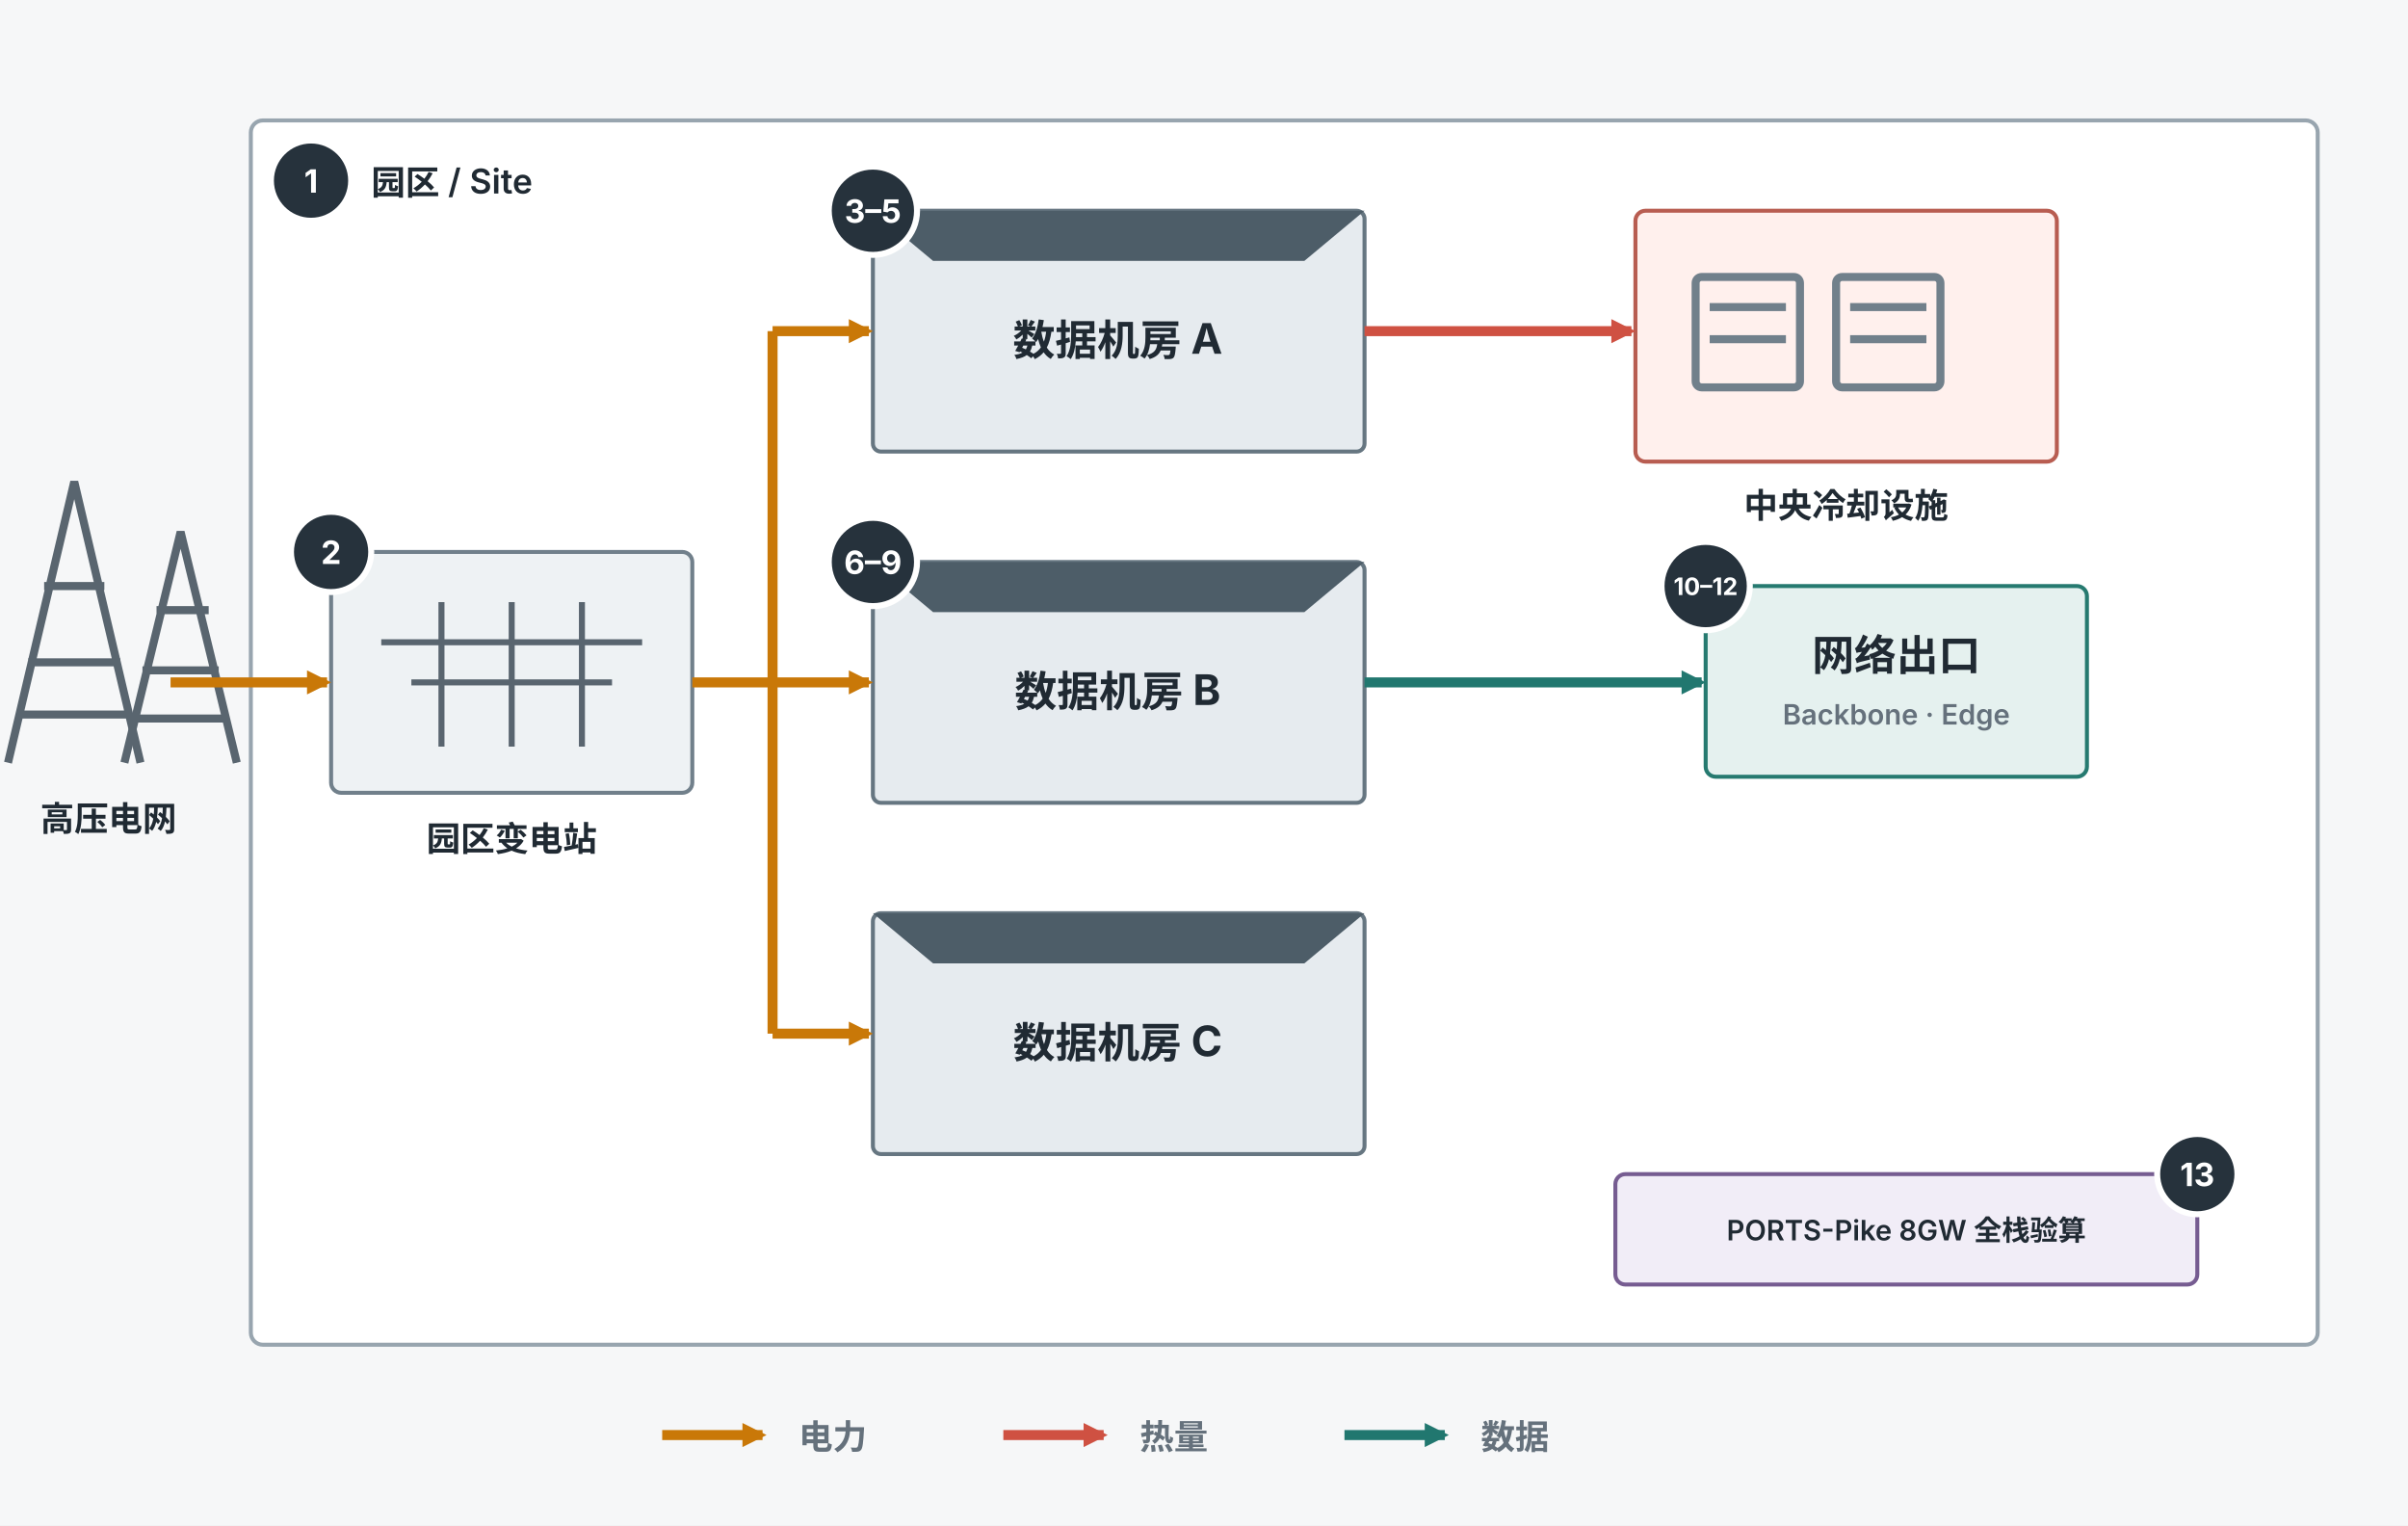
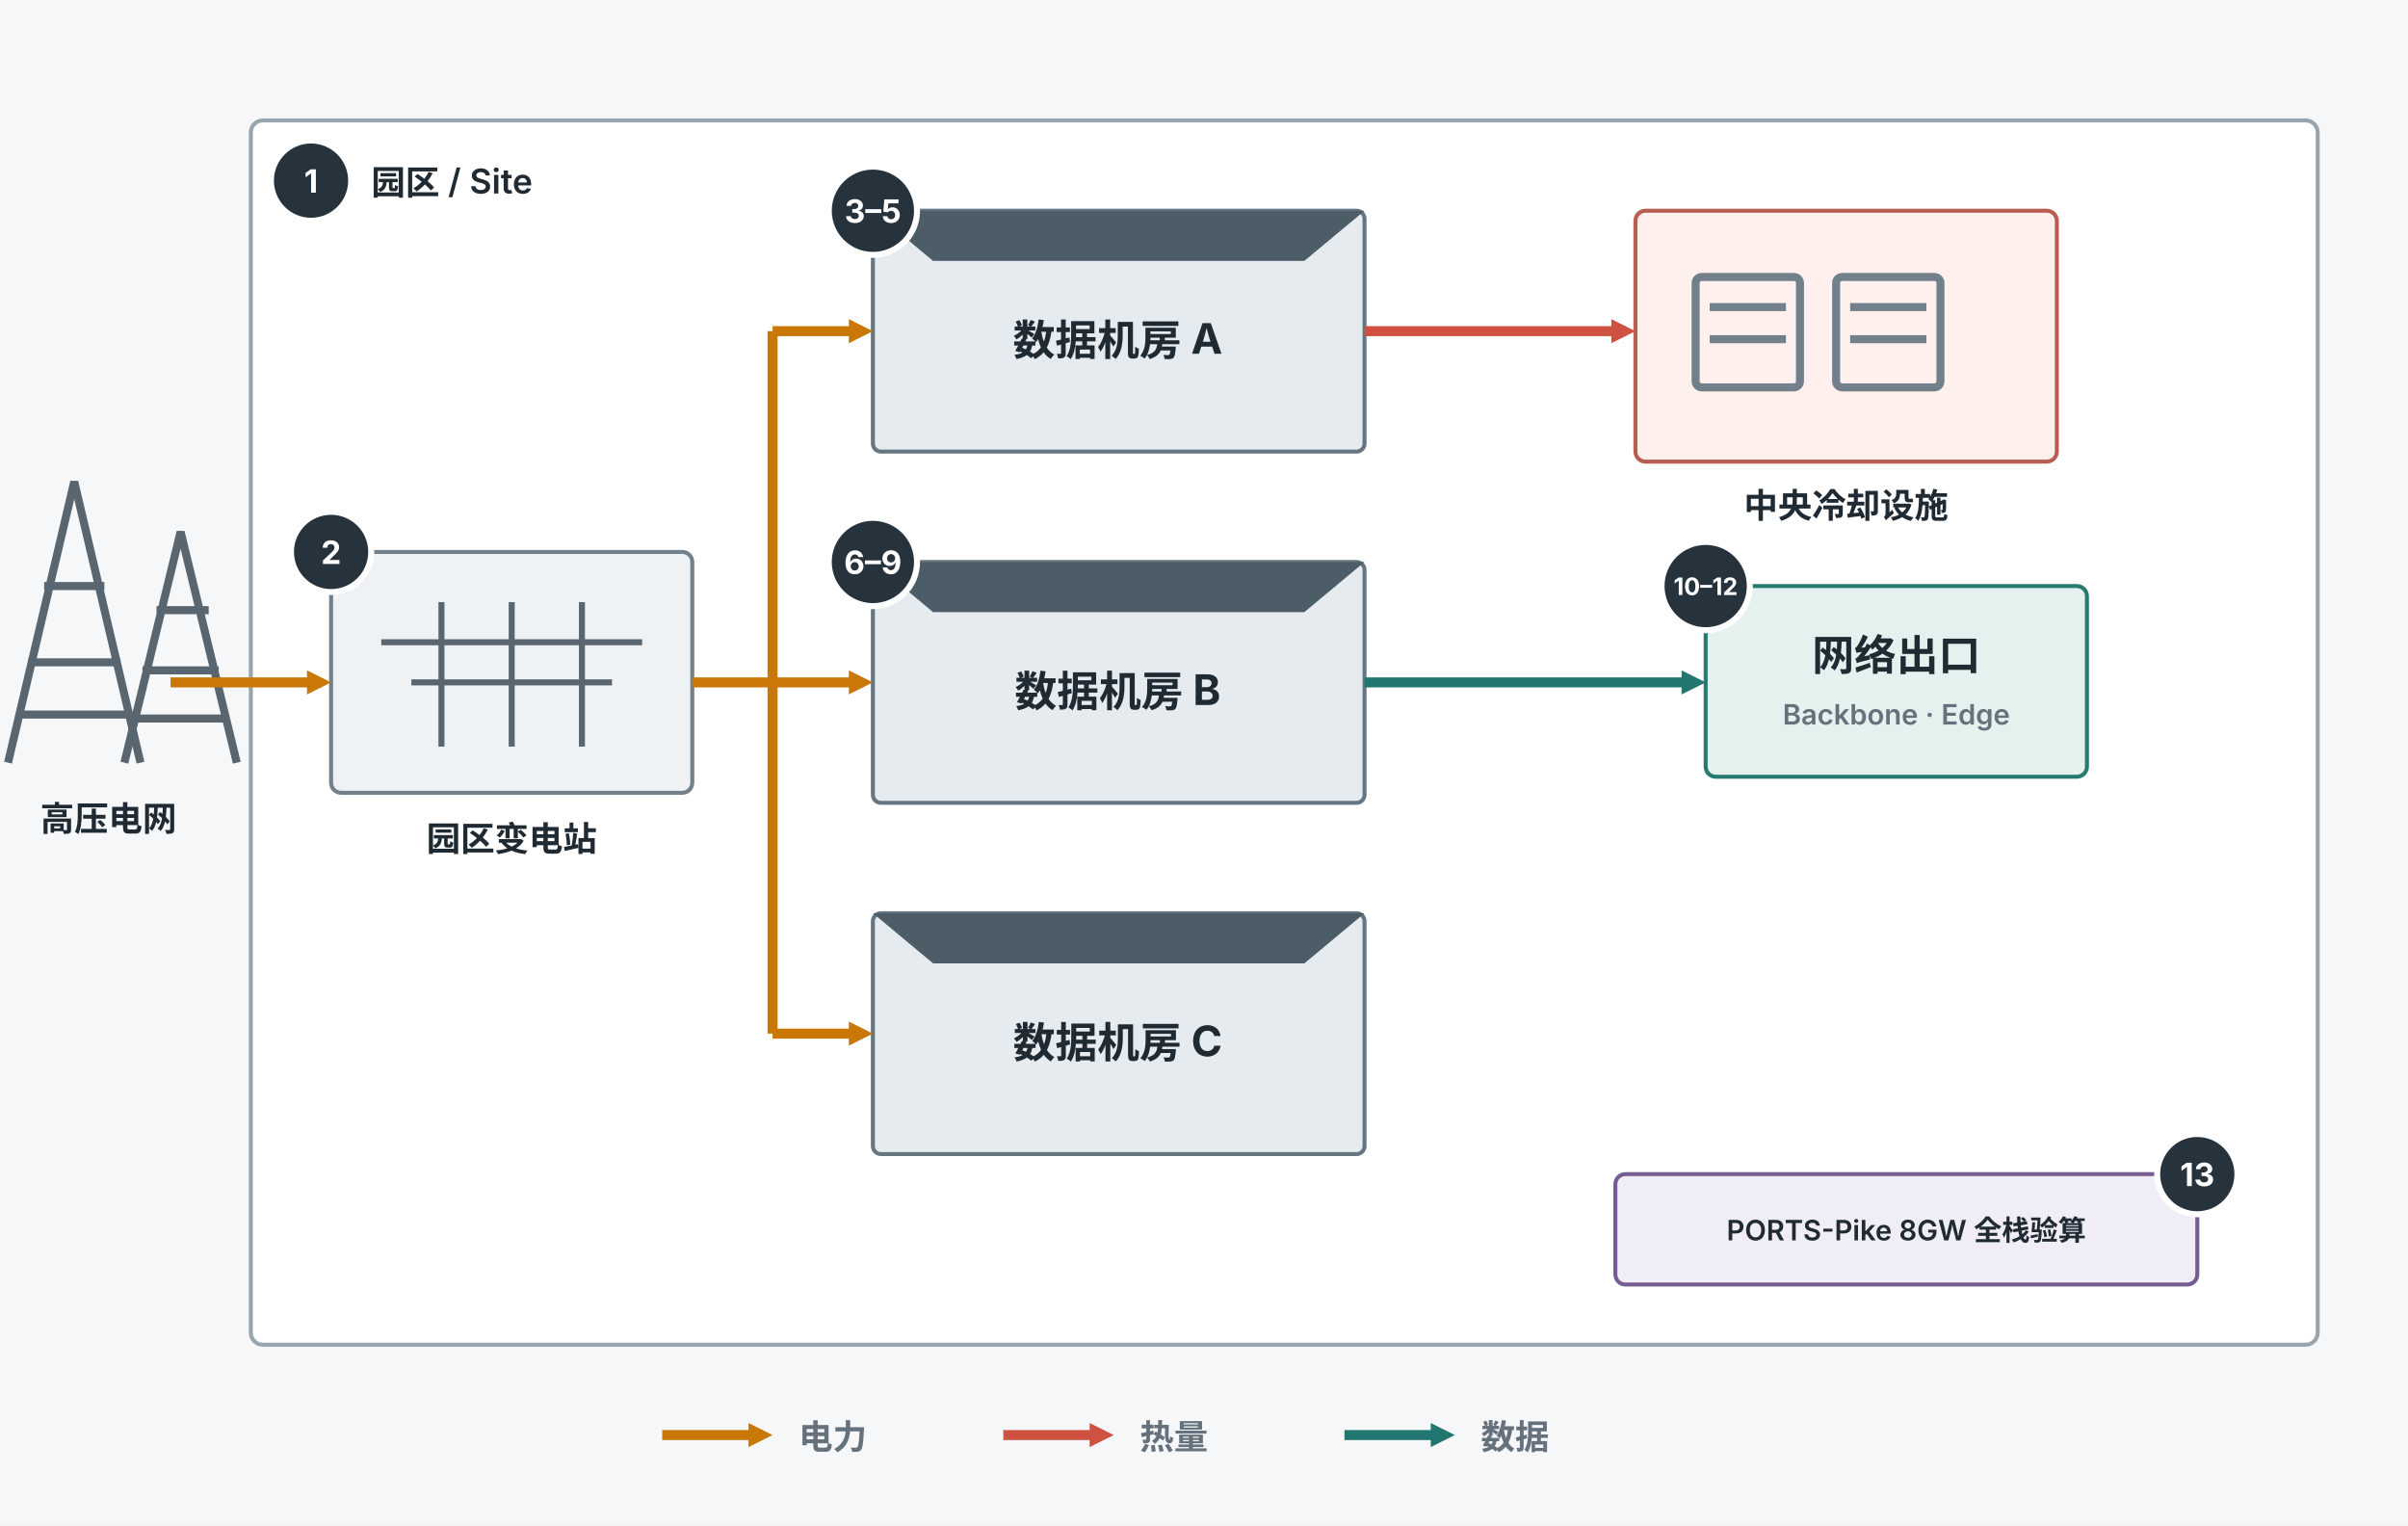
<svg xmlns="http://www.w3.org/2000/svg" width="1200" height="760" viewBox="0 0 1200 760" role="img" aria-labelledby="title desc">
  <defs>
-     <marker id="power-arrow" markerWidth="12" markerHeight="12" refX="10" refY="6" orient="auto" markerUnits="userSpaceOnUse">
+     <marker id="power-arrow" markerWidth="12" markerHeight="12" refX="7" refY="6" orient="auto" markerUnits="userSpaceOnUse">
      <path d="M0 0L12 6L0 12Z" fill="#c97808" />
    </marker>
-     <marker id="heat-arrow" markerWidth="12" markerHeight="12" refX="10" refY="6" orient="auto" markerUnits="userSpaceOnUse">
+     <marker id="heat-arrow" markerWidth="12" markerHeight="12" refX="7" refY="6" orient="auto" markerUnits="userSpaceOnUse">
      <path d="M0 0L12 6L0 12Z" fill="#cf5142" />
    </marker>
-     <marker id="data-arrow" markerWidth="12" markerHeight="12" refX="10" refY="6" orient="auto" markerUnits="userSpaceOnUse">
+     <marker id="data-arrow" markerWidth="12" markerHeight="12" refX="7" refY="6" orient="auto" markerUnits="userSpaceOnUse">
      <path d="M0 0L12 6L0 12Z" fill="#21776f" />
    </marker>
    <style>
      .bg{fill:#f6f7f8}.campus{fill:#fff;stroke:#98a5af;stroke-width:2}.building{fill:#e6ebef;stroke:#667681;stroke-width:2}.roof{fill:#4d5d68}.utility{fill:#eef2f4;stroke:#71808b;stroke-width:2}.cooling{fill:#fff0ed;stroke:#b85d51;stroke-width:2}.network{fill:#e5f1ef;stroke:#267a70;stroke-width:2}.case{fill:#f1edf7;stroke:#765c91;stroke-width:2}
      .ink{fill:#202a33}.muted{fill:#65717c}.label{font-family:-apple-system,BlinkMacSystemFont,"Segoe UI",sans-serif;font-size:21px;font-weight:700}.minor{font-family:-apple-system,BlinkMacSystemFont,"Segoe UI",sans-serif;font-size:17px;font-weight:600}.tiny{font-family:-apple-system,BlinkMacSystemFont,"Segoe UI",sans-serif;font-size:14px;font-weight:600}.center{text-anchor:middle}
      .power{fill:none;stroke:#c97808;stroke-width:5;stroke-linecap:butt;stroke-linejoin:round}.heat{fill:none;stroke:#cf5142;stroke-width:5;stroke-linecap:butt;stroke-linejoin:round}.data{fill:none;stroke:#21776f;stroke-width:5;stroke-linecap:butt;stroke-linejoin:round}.marker{fill:#26323c;stroke:#fff;stroke-width:3}.num{fill:#fff;font-family:-apple-system,BlinkMacSystemFont,"Segoe UI",sans-serif;font-size:16px;font-weight:700;text-anchor:middle;dominant-baseline:middle}.num-wide{font-size:12px}
    </style>
  </defs>
  <rect class="bg" width="1200" height="760" />
  <rect class="campus" x="125" y="60" width="1030" height="610" rx="6" />
  <circle class="marker" cx="155" cy="90" r="20" />
  <text class="num" x="155" y="90">1</text>
  <text class="minor ink" x="185" y="97">园区 / Site</text>
  <g transform="translate(-20 0)" stroke="#59656f" stroke-width="4" fill="none">
    <path d="M24 380L57 240L90 380M34 330H80M29 356H85M42 292H72" />
    <path d="M82 380L110 265L138 380M91 334H129M87 358H133M98 304H124" />
  </g>
  <text class="minor ink center" x="54" y="414">高压电网</text>
  <rect class="utility" x="165" y="275" width="180" height="120" rx="5" />
  <circle class="marker" cx="165" cy="275" r="20" />
  <text class="num" x="165" y="275">2</text>
  <g stroke="#59656f" stroke-width="3" fill="none">
    <path d="M190 320H320M205 340H305M220 300V372M255 300V372M290 300V372" />
  </g>
  <text class="minor ink center" x="255" y="424">园区变电站</text>
  <g>
    <rect class="building" x="435" y="105" width="245" height="120" rx="4" />
    <path class="roof" d="M435 105H680L650 130H465Z" />
    <text class="label ink center" x="557" y="177">数据机房 A</text>
    <circle class="marker" cx="435" cy="105" r="22" />
    <text class="num" x="435" y="105">3–5</text>
  </g>
  <g>
    <rect class="building" x="435" y="280" width="245" height="120" rx="4" />
    <path class="roof" d="M435 280H680L650 305H465Z" />
    <text class="label ink center" x="557" y="352">数据机房 B</text>
    <circle class="marker" cx="435" cy="280" r="22" />
    <text class="num" x="435" y="280">6–9</text>
  </g>
  <g>
    <rect class="building" x="435" y="455" width="245" height="120" rx="4" />
    <path class="roof" d="M435 455H680L650 480H465Z" />
    <text class="label ink center" x="557" y="527">数据机房 C</text>
  </g>
  <rect class="cooling" x="815" y="105" width="210" height="125" rx="5" />
  <g stroke="#71808b" stroke-width="4" fill="none">
    <rect x="845" y="138" width="52" height="55" rx="3" />
    <rect x="915" y="138" width="52" height="55" rx="3" />
    <path d="M852 153H890M852 169H890M922 153H960M922 169H960" />
  </g>
  <text class="minor ink center" x="920" y="258">中央冷却设施</text>
  <rect class="network" x="850" y="292" width="190" height="95" rx="5" />
  <text class="label ink center" x="945" y="334">网络出口</text>
  <text class="tiny muted center" x="945" y="361">Backbone · Edge</text>
  <circle class="marker" cx="850" cy="292" r="22" />
  <text class="num num-wide" x="850" y="292">10–12</text>
  <rect class="case" x="805" y="585" width="290" height="55" rx="5" />
  <text class="tiny ink center" x="950" y="618">PORTS-Pike 8GW 全栈验算</text>
  <circle class="marker" cx="1095" cy="585" r="20" />
  <text class="num" x="1095" y="585">13</text>
-   <path class="power" d="M85 340H163" marker-end="url(#power-arrow)" />
-   <path class="power" d="M345 340H433" marker-end="url(#power-arrow)" />
+   <path class="power" d="M85 340H160" marker-end="url(#power-arrow)" />
+   <path class="power" d="M345 340H430" marker-end="url(#power-arrow)" />
  <path class="power" d="M385 165V515" />
-   <path class="power" d="M385 165H433" marker-end="url(#power-arrow)" />
-   <path class="power" d="M385 515H433" marker-end="url(#power-arrow)" />
-   <path class="heat" d="M680 165H813" marker-end="url(#heat-arrow)" />
-   <path class="data" d="M680 340H848" marker-end="url(#data-arrow)" />
+   <path class="power" d="M385 165H430" marker-end="url(#power-arrow)" />
+   <path class="power" d="M385 515H430" marker-end="url(#power-arrow)" />
+   <path class="heat" d="M680 165H810" marker-end="url(#heat-arrow)" />
+   <path class="data" d="M680 340H845" marker-end="url(#data-arrow)" />
  <line class="power" x1="330" y1="715" x2="380" y2="715" marker-end="url(#power-arrow)" />
  <text class="minor muted" x="398" y="722">电力</text>
  <line class="heat" x1="500" y1="715" x2="550" y2="715" marker-end="url(#heat-arrow)" />
  <text class="minor muted" x="568" y="722">热量</text>
  <line class="data" x1="670" y1="715" x2="720" y2="715" marker-end="url(#data-arrow)" />
  <text class="minor muted" x="738" y="722">数据</text>
</svg>
